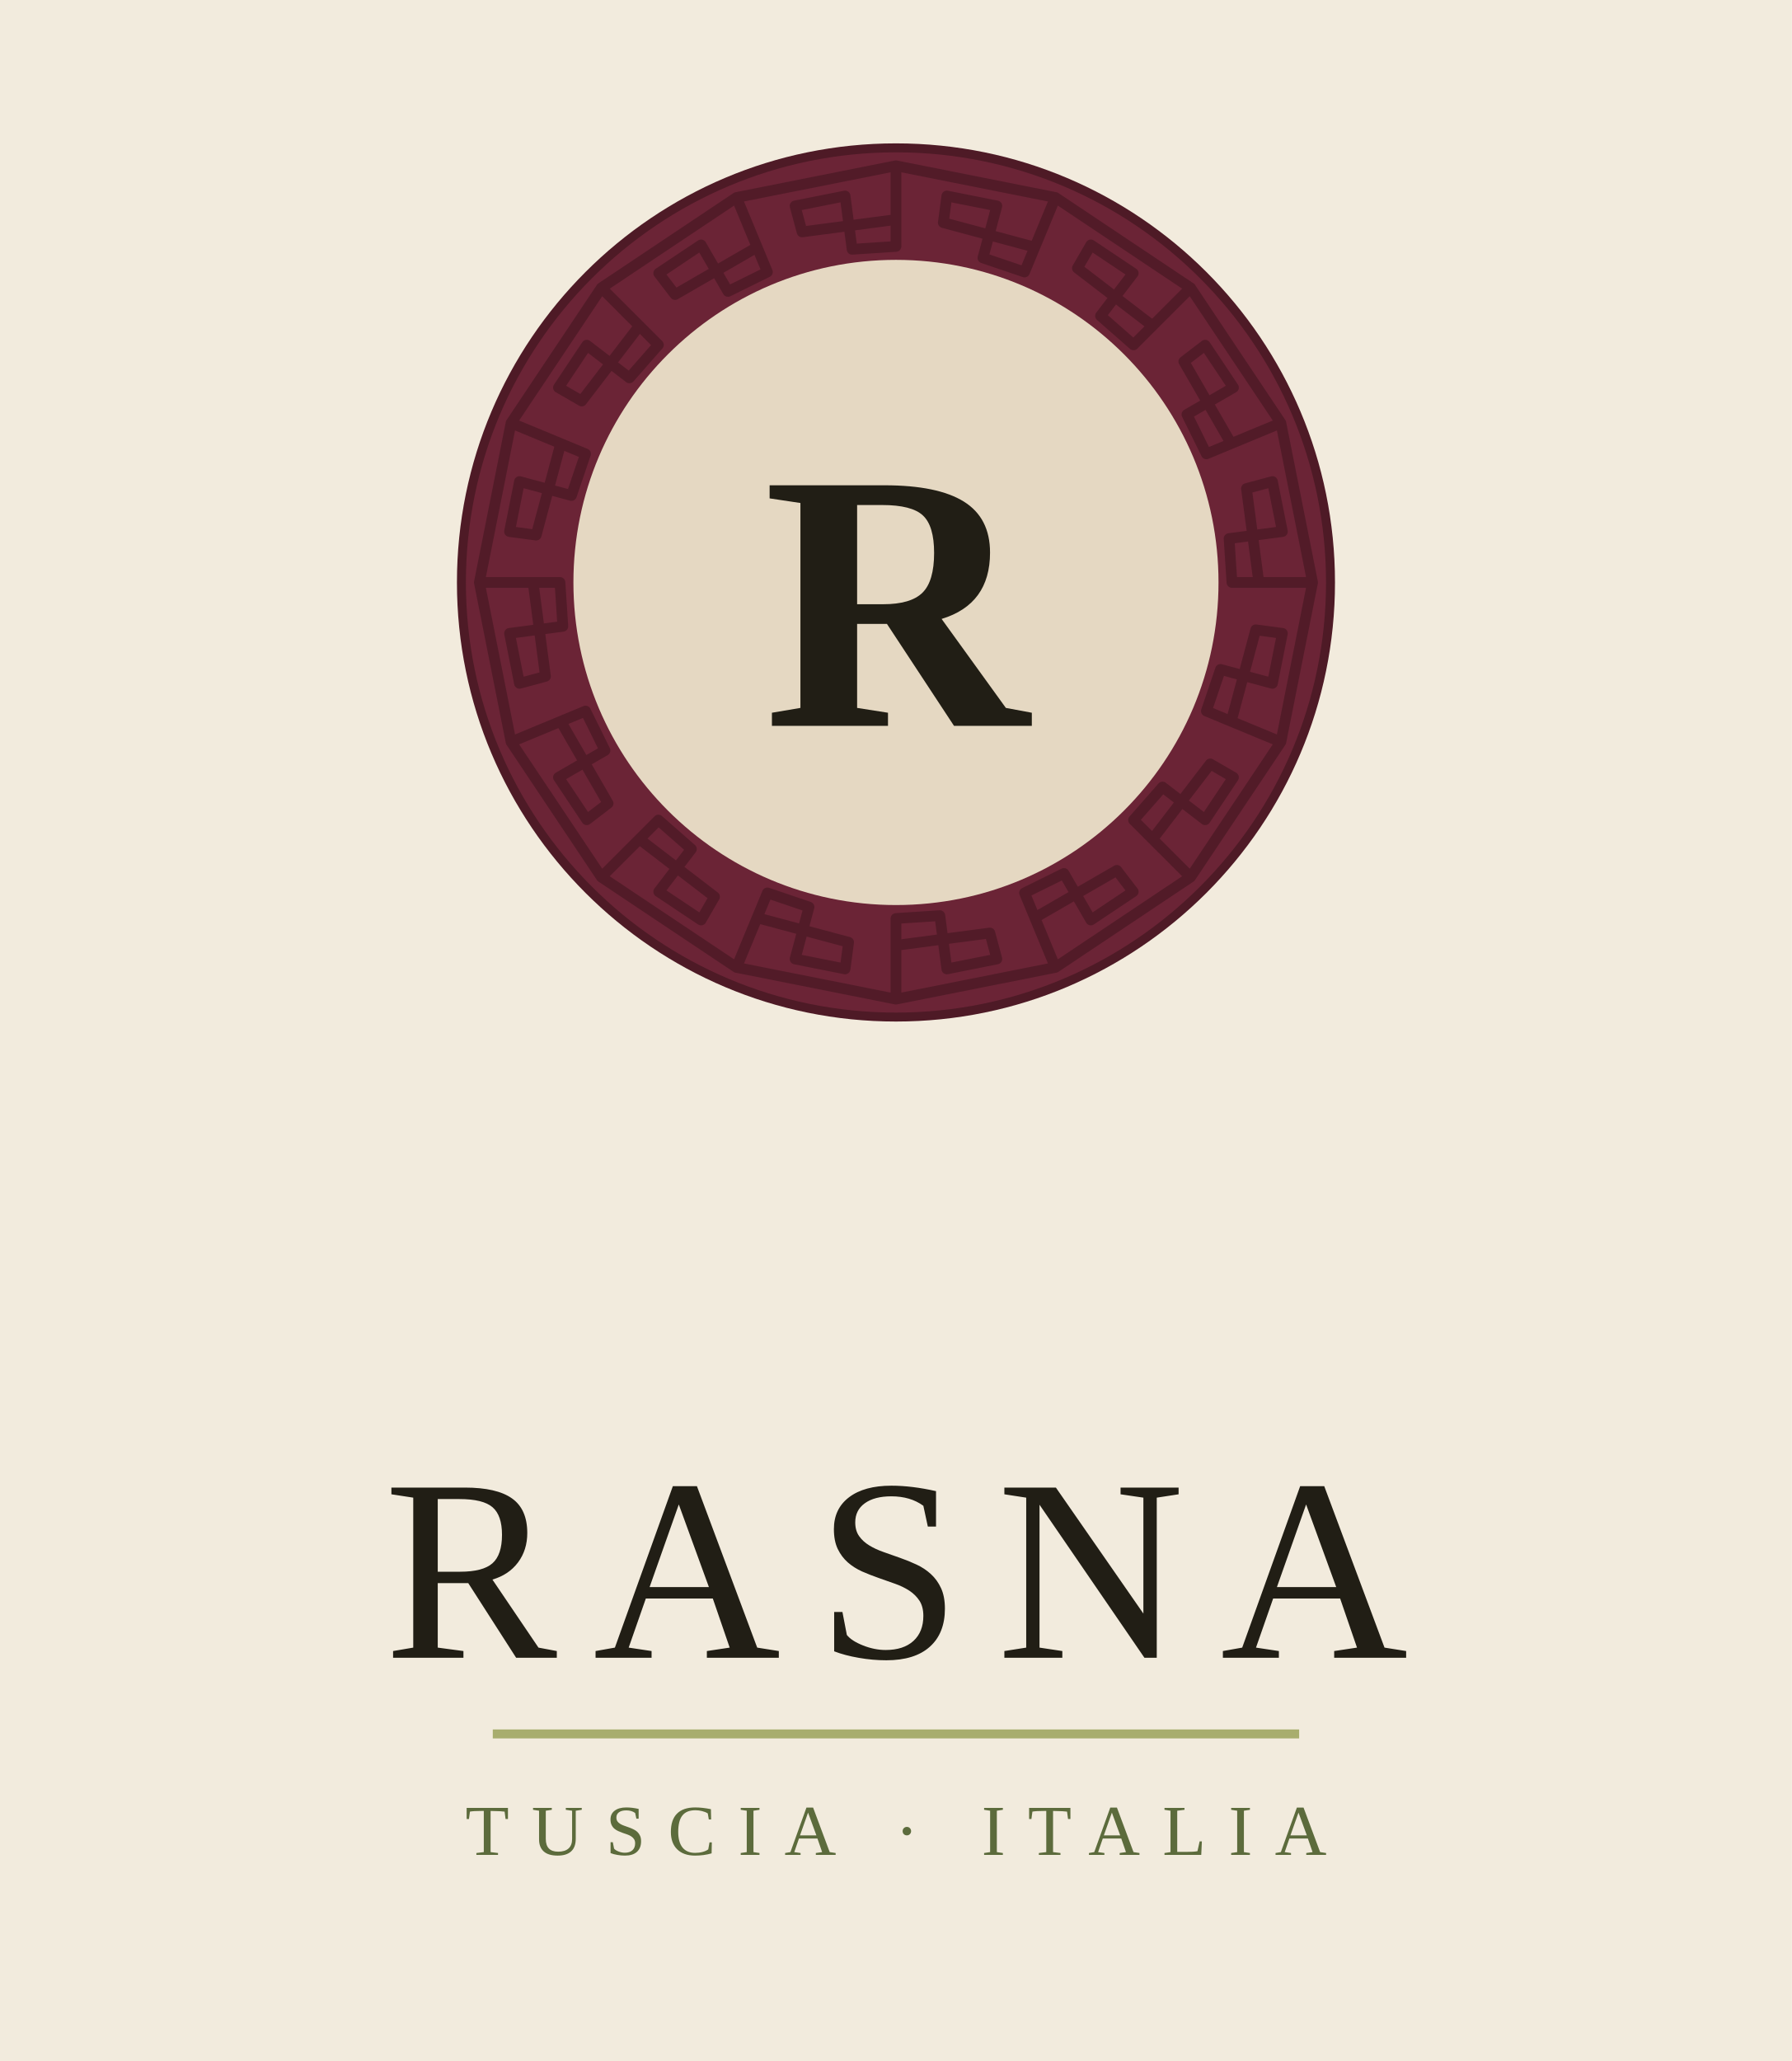
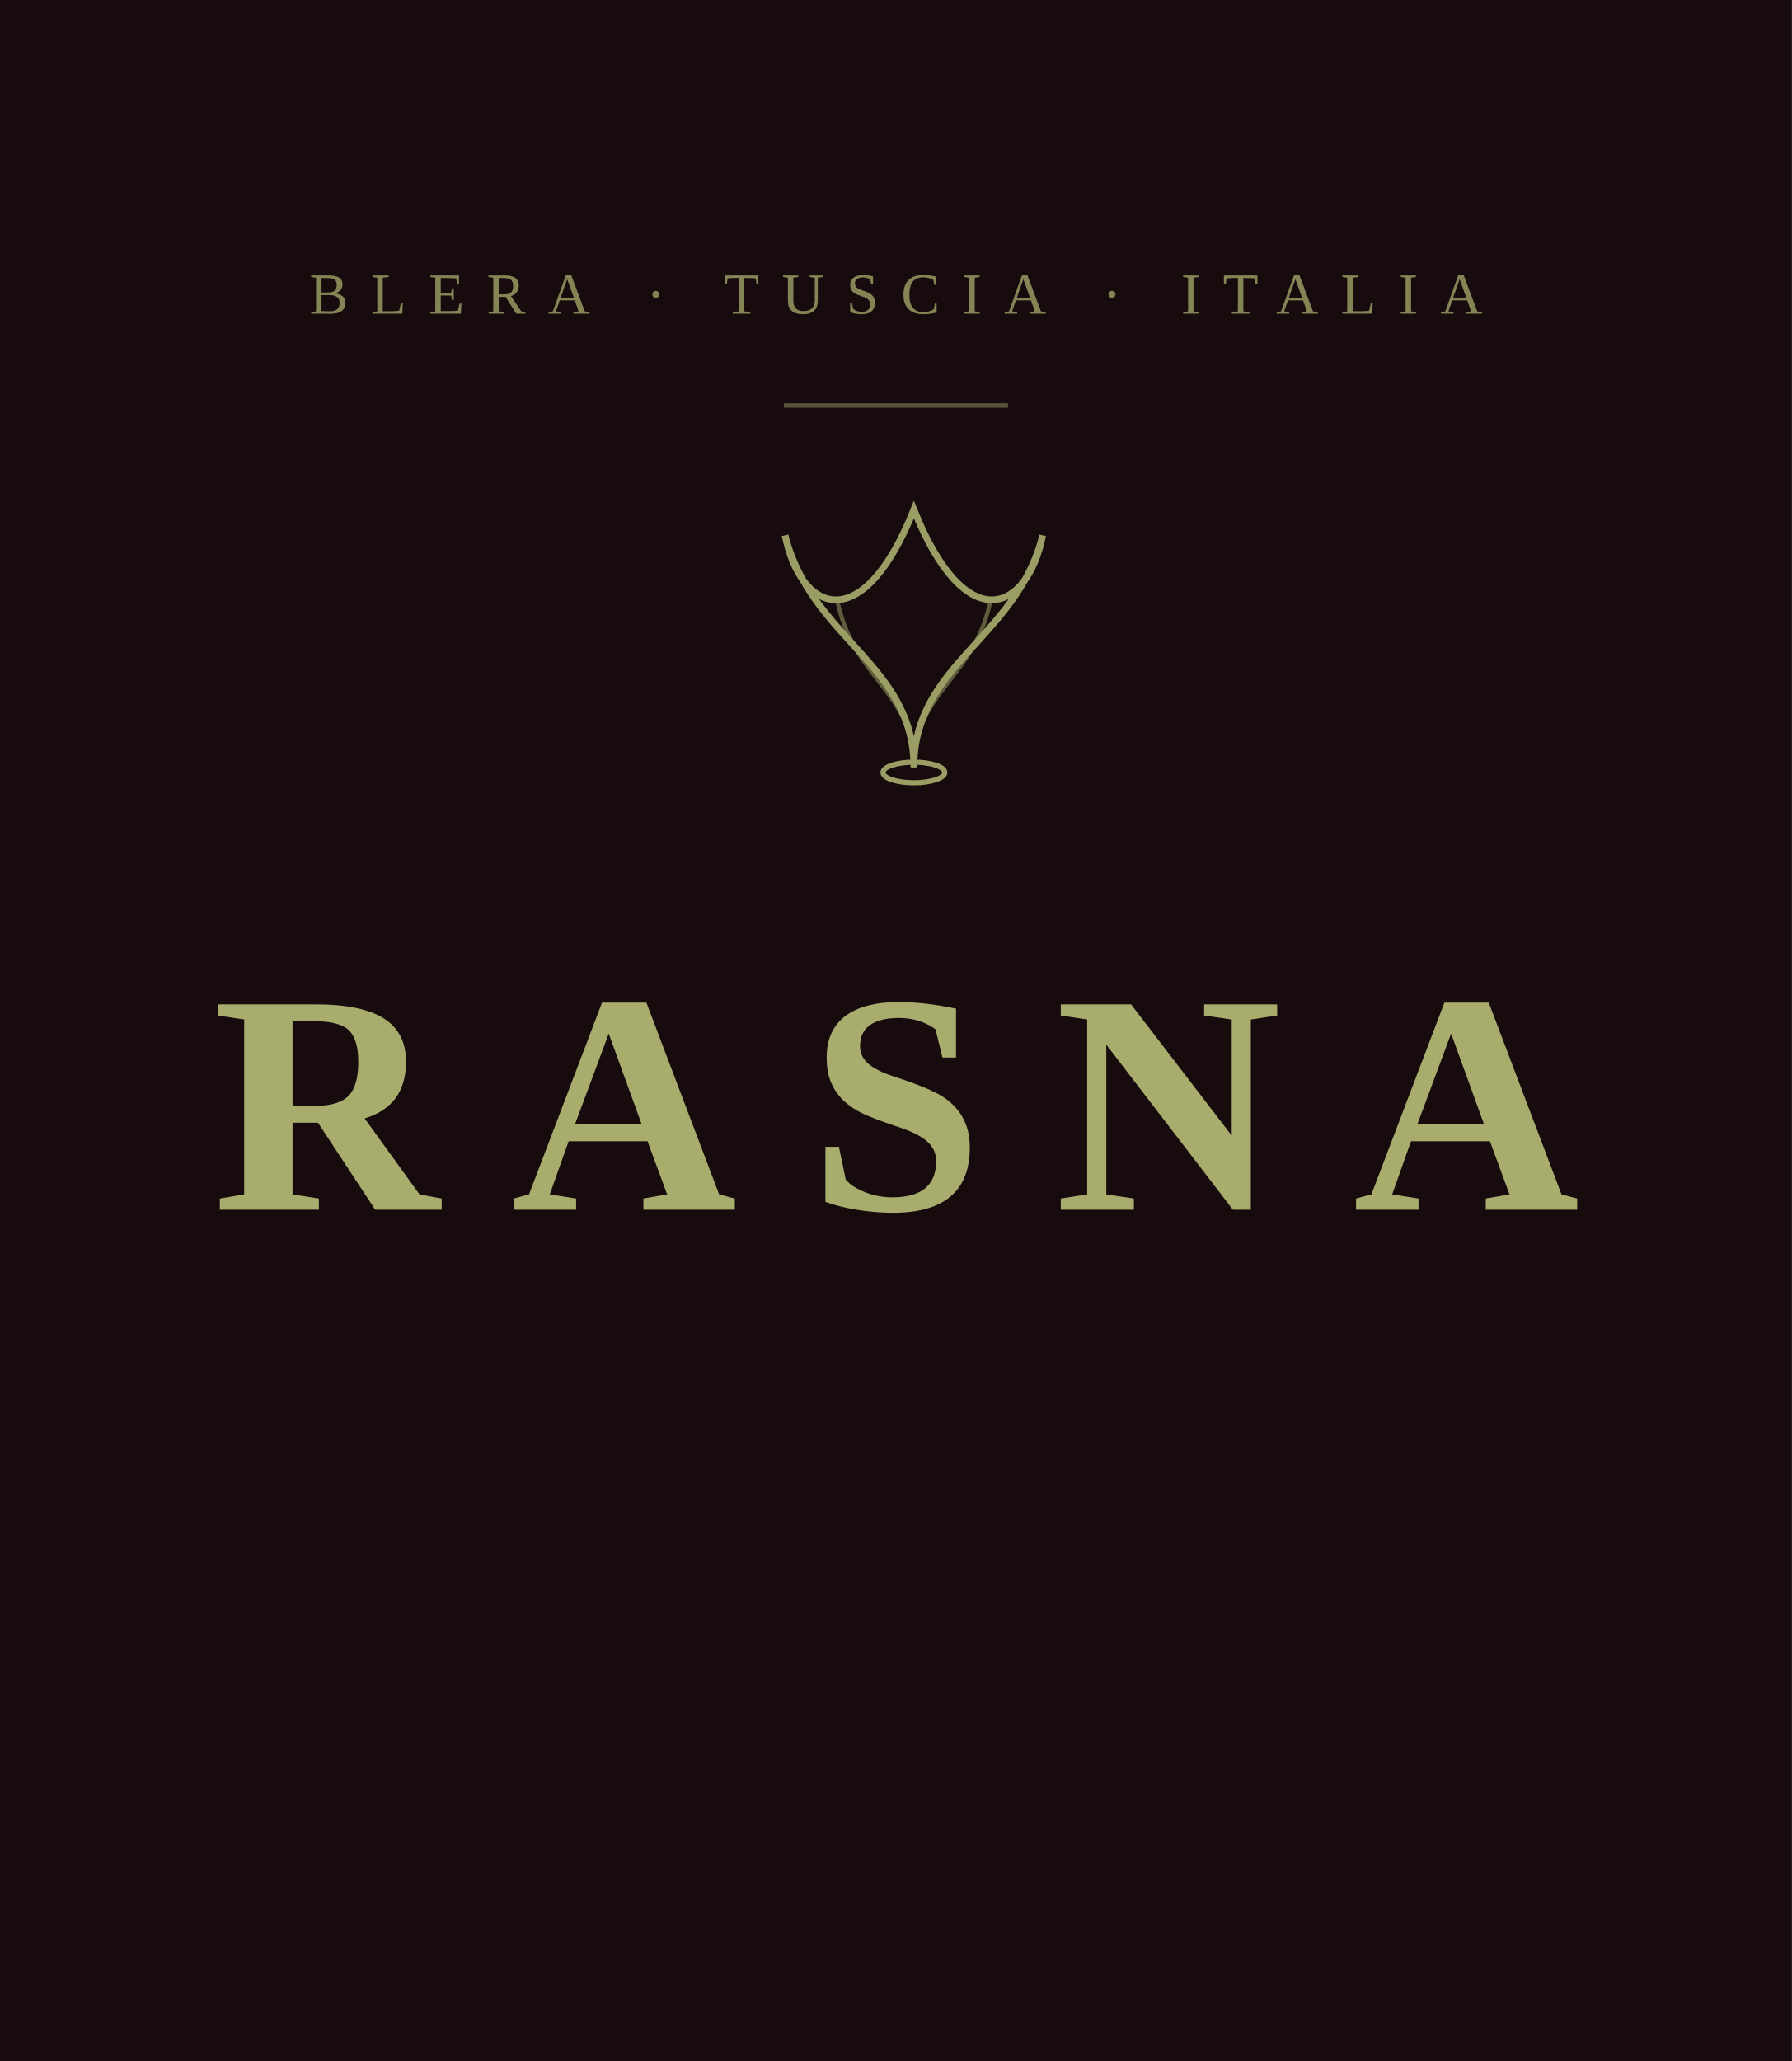
<svg xmlns="http://www.w3.org/2000/svg" viewBox="0 0 400 460" width="400" height="460">
-   <rect x="0" y="0" width="400" height="460" fill="#F2EBDD" />
-   <g transform="translate(100,30)">
-     <circle cx="100" cy="100" r="98" fill="#4E1A26" />
-     <circle cx="100" cy="100" r="96" fill="#6B2436" />
-     <circle cx="100" cy="100" r="72" fill="#E5D8C2" />
-     <path d="M100.0,25.0 L100.0,7.0 L135.59,14.08 L131.0,25.17 L110.57,19.69 L111.36,13.74 L122.52,15.96 L119.41,27.56 L128.7,30.71 L128.7,30.71 L135.59,14.08 L165.76,34.24 L157.28,42.72 L140.5,29.85 L143.5,24.66 L152.96,30.98 L145.66,40.5 L153.03,46.97 L153.03,46.97 L165.76,34.24 L185.92,64.41 L174.83,69.0 L164.26,50.69 L169.02,47.04 L175.34,56.5 L164.95,62.5 L169.29,71.3 L169.29,71.3 L185.92,64.41 L193.0,100.0 L181.0,100.0 L178.24,79.04 L184.04,77.48 L186.26,88.64 L174.36,90.21 L175.0,100.0 L175.0,100.0 L193.0,100.0 L185.92,135.59 L174.83,131.0 L180.31,110.57 L186.26,111.36 L184.04,122.52 L172.44,119.41 L169.29,128.7 L169.29,128.7 L185.92,135.59 L165.76,165.76 L157.28,157.28 L170.15,140.5 L175.34,143.5 L169.02,152.96 L159.5,145.66 L153.03,153.03 L153.03,153.03 L165.76,165.76 L135.59,185.92 L131.0,174.83 L149.31,164.26 L152.96,169.02 L143.5,175.34 L137.5,164.95 L128.7,169.29 L128.7,169.29 L135.59,185.92 L100.0,193.0 L100.0,181.0 L120.96,178.24 L122.52,184.04 L111.36,186.26 L109.79,174.36 L100.0,175.0 L100.0,175.0 L100.0,193.0 L64.41,185.92 L69.0,174.83 L89.43,180.31 L88.64,186.26 L77.48,184.04 L80.59,172.44 L71.3,169.29 L71.3,169.29 L64.41,185.92 L34.24,165.76 L42.72,157.28 L59.5,170.15 L56.5,175.34 L47.04,169.02 L54.34,159.5 L46.97,153.03 L46.97,153.03 L34.24,165.76 L14.08,135.59 L25.17,131.0 L35.74,149.31 L30.98,152.96 L24.66,143.5 L35.05,137.5 L30.71,128.7 L30.71,128.7 L14.08,135.59 L7.0,100.0 L19.0,100.0 L21.76,120.96 L15.96,122.52 L13.74,111.36 L25.64,109.79 L25.0,100.0 L25.0,100.0 L7.0,100.0 L14.08,64.41 L25.17,69.0 L19.69,89.43 L13.74,88.64 L15.96,77.48 L27.56,80.59 L30.71,71.3 L30.71,71.3 L14.08,64.41 L34.24,34.24 L42.72,42.72 L29.85,59.5 L24.66,56.5 L30.98,47.04 L40.5,54.34 L46.97,46.97 L46.97,46.97 L34.24,34.24 L64.41,14.08 L69.0,25.17 L50.69,35.74 L47.04,30.98 L56.5,24.66 L62.5,35.05 L71.3,30.71 L71.3,30.71 L64.41,14.08 L100.0,7.0 L100.0,19.0 L79.04,21.76 L77.48,15.96 L88.64,13.74 L90.21,25.64 L100.0,25.0 Z" fill="none" stroke="#4E1A26" stroke-width="2.4" stroke-linejoin="round" stroke-linecap="round" opacity="0.85" />
-     <text x="100" y="132" text-anchor="middle" font-family="Georgia, 'Times New Roman', serif" font-weight="700" font-size="82" fill="#211E15">R</text>
+   <rect x="0" y="0" width="400" height="460" fill="#170B0D" />
+   <text x="200" y="70" text-anchor="middle" font-family="'Cormorant Garamond', Georgia, 'Times New Roman', serif" font-size="13" letter-spacing="5" fill="#A8AD6E" opacity="0.75">BLERA · TUSCIA · ITALIA</text>
+   <rect x="175" y="90" width="50" height="1" fill="#A8AD6E" opacity="0.45" />
+   <g transform="translate(158,108) scale(1.15)" color="#A8AD6E" opacity="0.9">
+     <path d="M40,55 C40,35 20,30 15,10 C18,25 30,30 40,5 C50,30 62,25 65,10 C60,30 40,35 40,55Z" fill="none" stroke="currentColor" stroke-width="1.3" />
+     <path d="M40,55 C40,40 28,38 25,22" fill="none" stroke="currentColor" stroke-width="0.8" opacity="0.55" />
+     <path d="M40,55 C40,40 52,38 55,22" fill="none" stroke="currentColor" stroke-width="0.8" opacity="0.55" />
+     <ellipse cx="40" cy="56" rx="6" ry="2" fill="none" stroke="currentColor" stroke-width="1" />
  </g>
-   <text x="200" y="370" text-anchor="middle" font-family="Georgia, 'Times New Roman', serif" font-size="58" letter-spacing="8" fill="#211E15">RASNA</text>
-   <rect x="110" y="386" width="180" height="2" fill="#A8AD6E" />
-   <text x="200" y="414" text-anchor="middle" font-family="Georgia, 'Times New Roman', serif" font-size="16" letter-spacing="5" fill="#5C6B3C">TUSCIA · ITALIA</text>
+   <text x="200" y="270" text-anchor="middle" font-family="'Cormorant Garamond', Georgia, 'Times New Roman', serif" font-size="70" font-weight="600" letter-spacing="16" fill="#A8AD6E">RASNA</text>
</svg>
